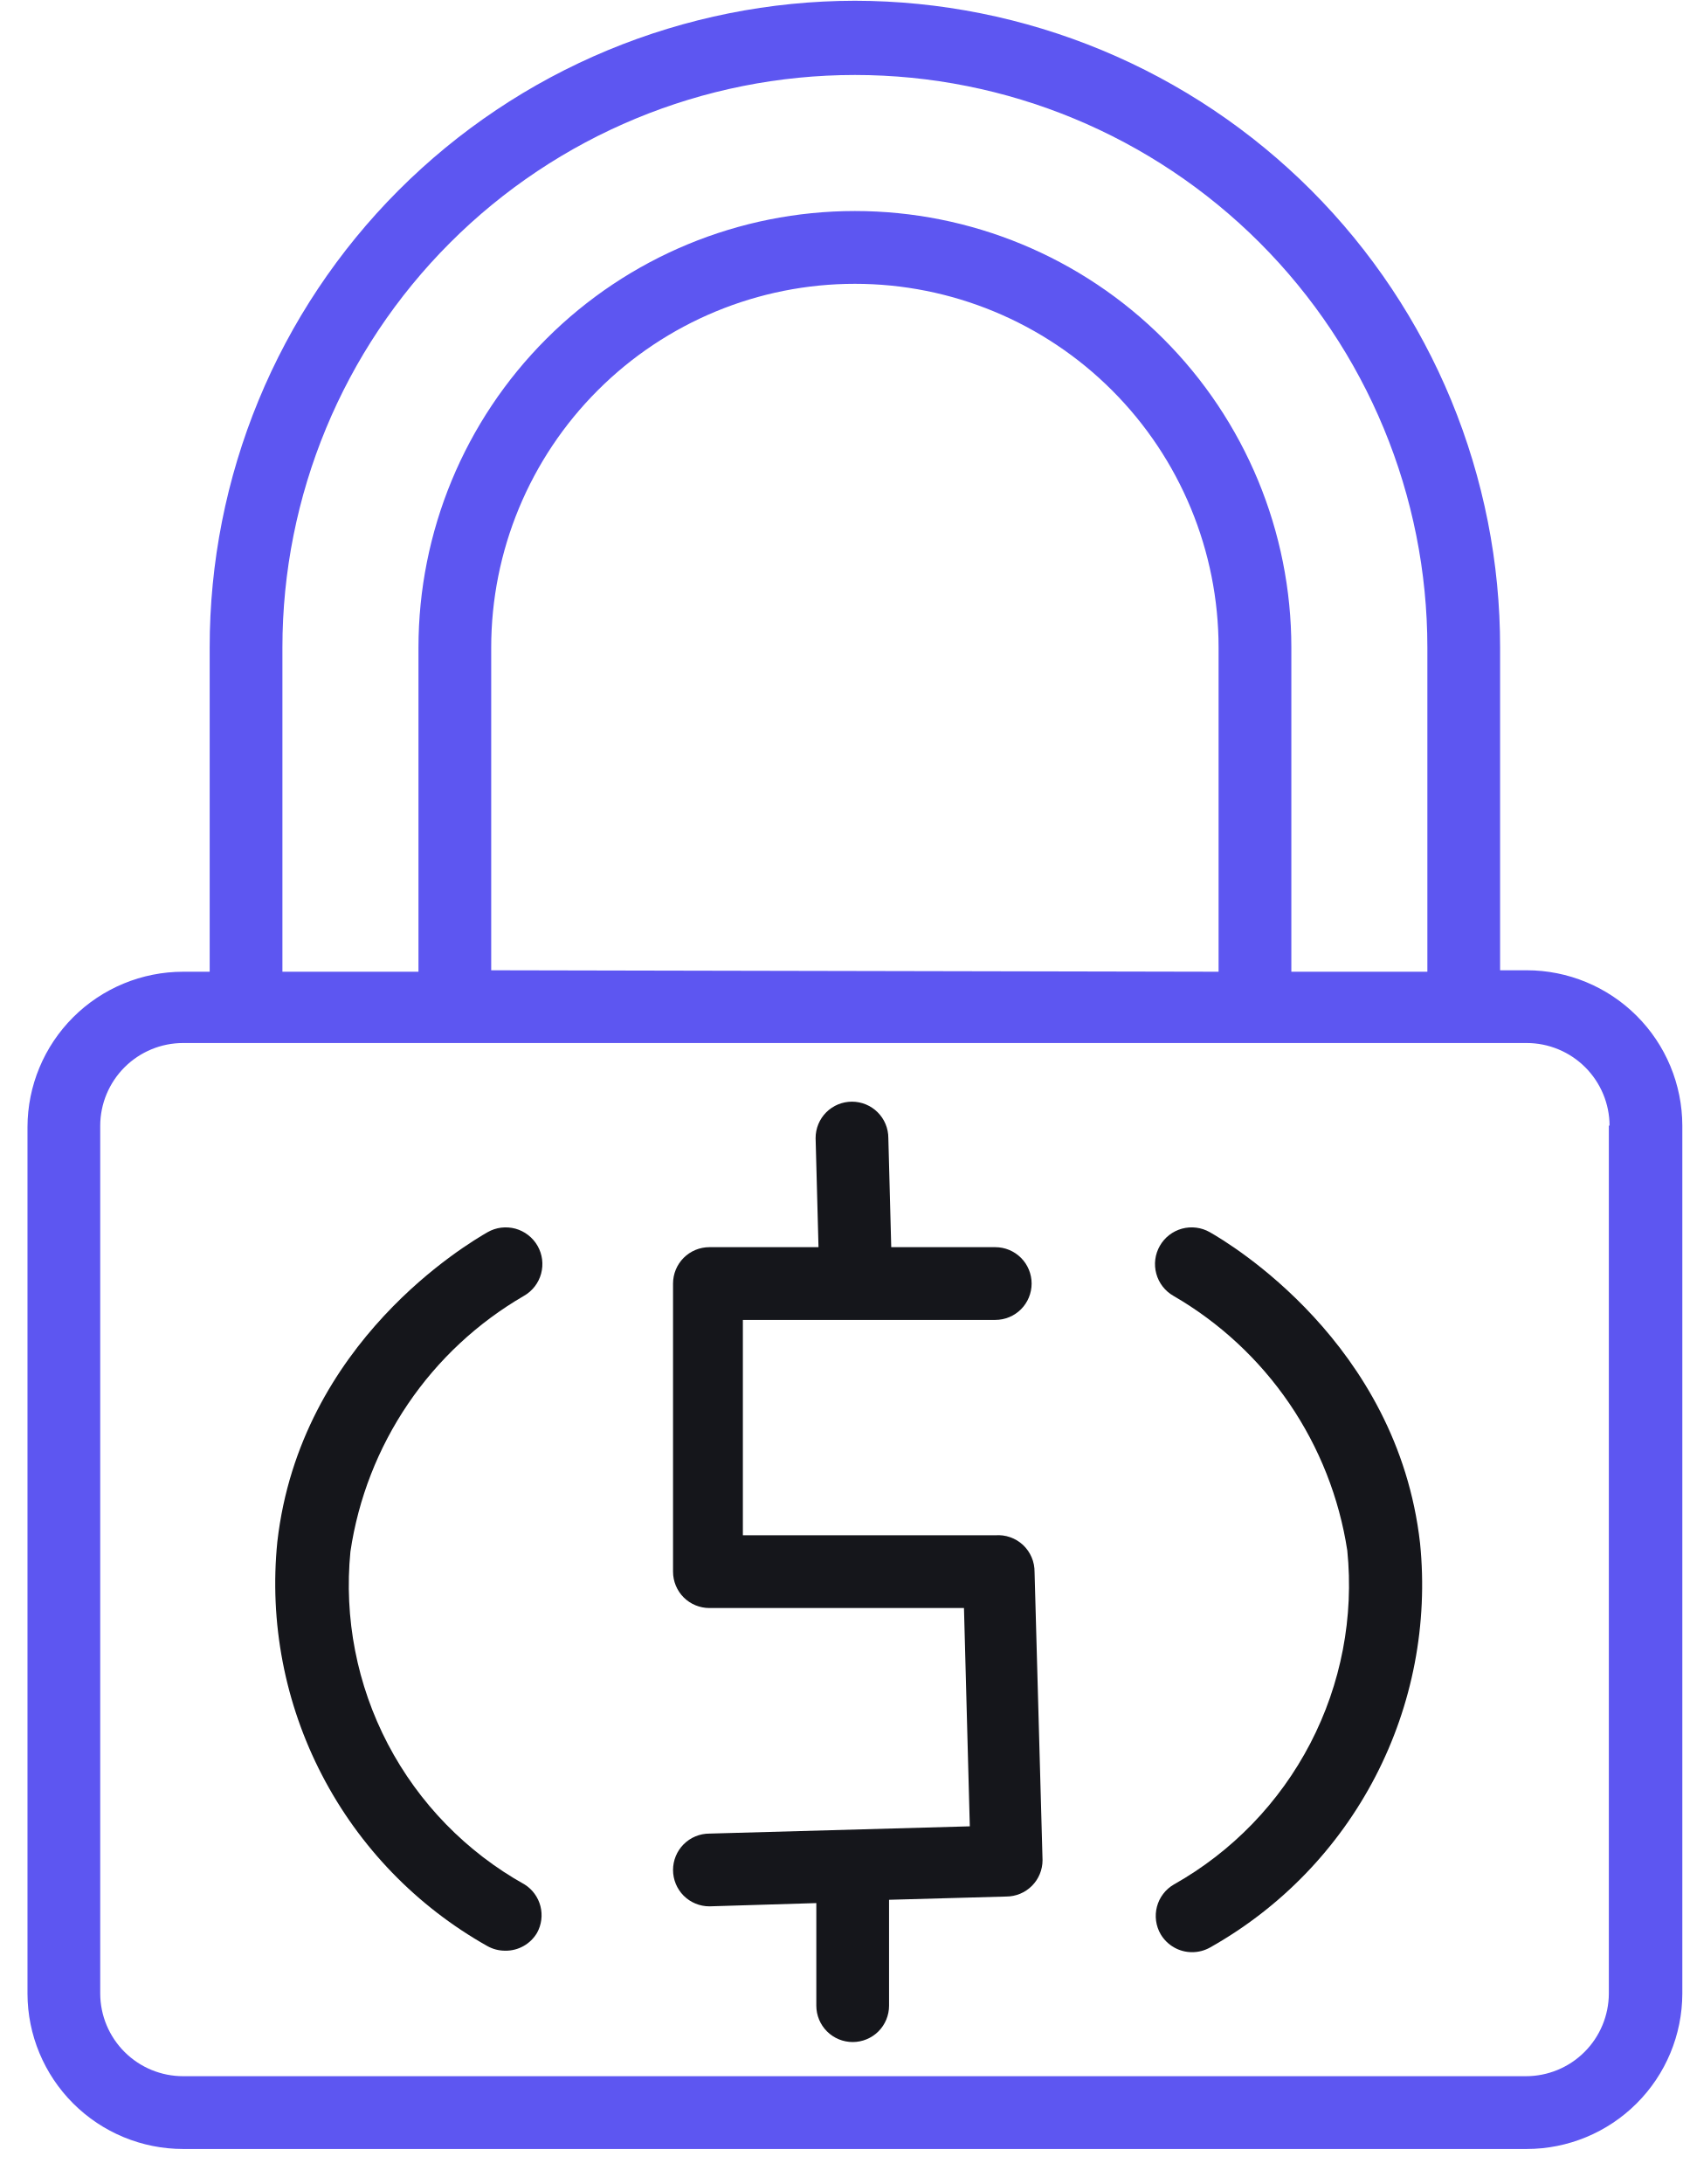
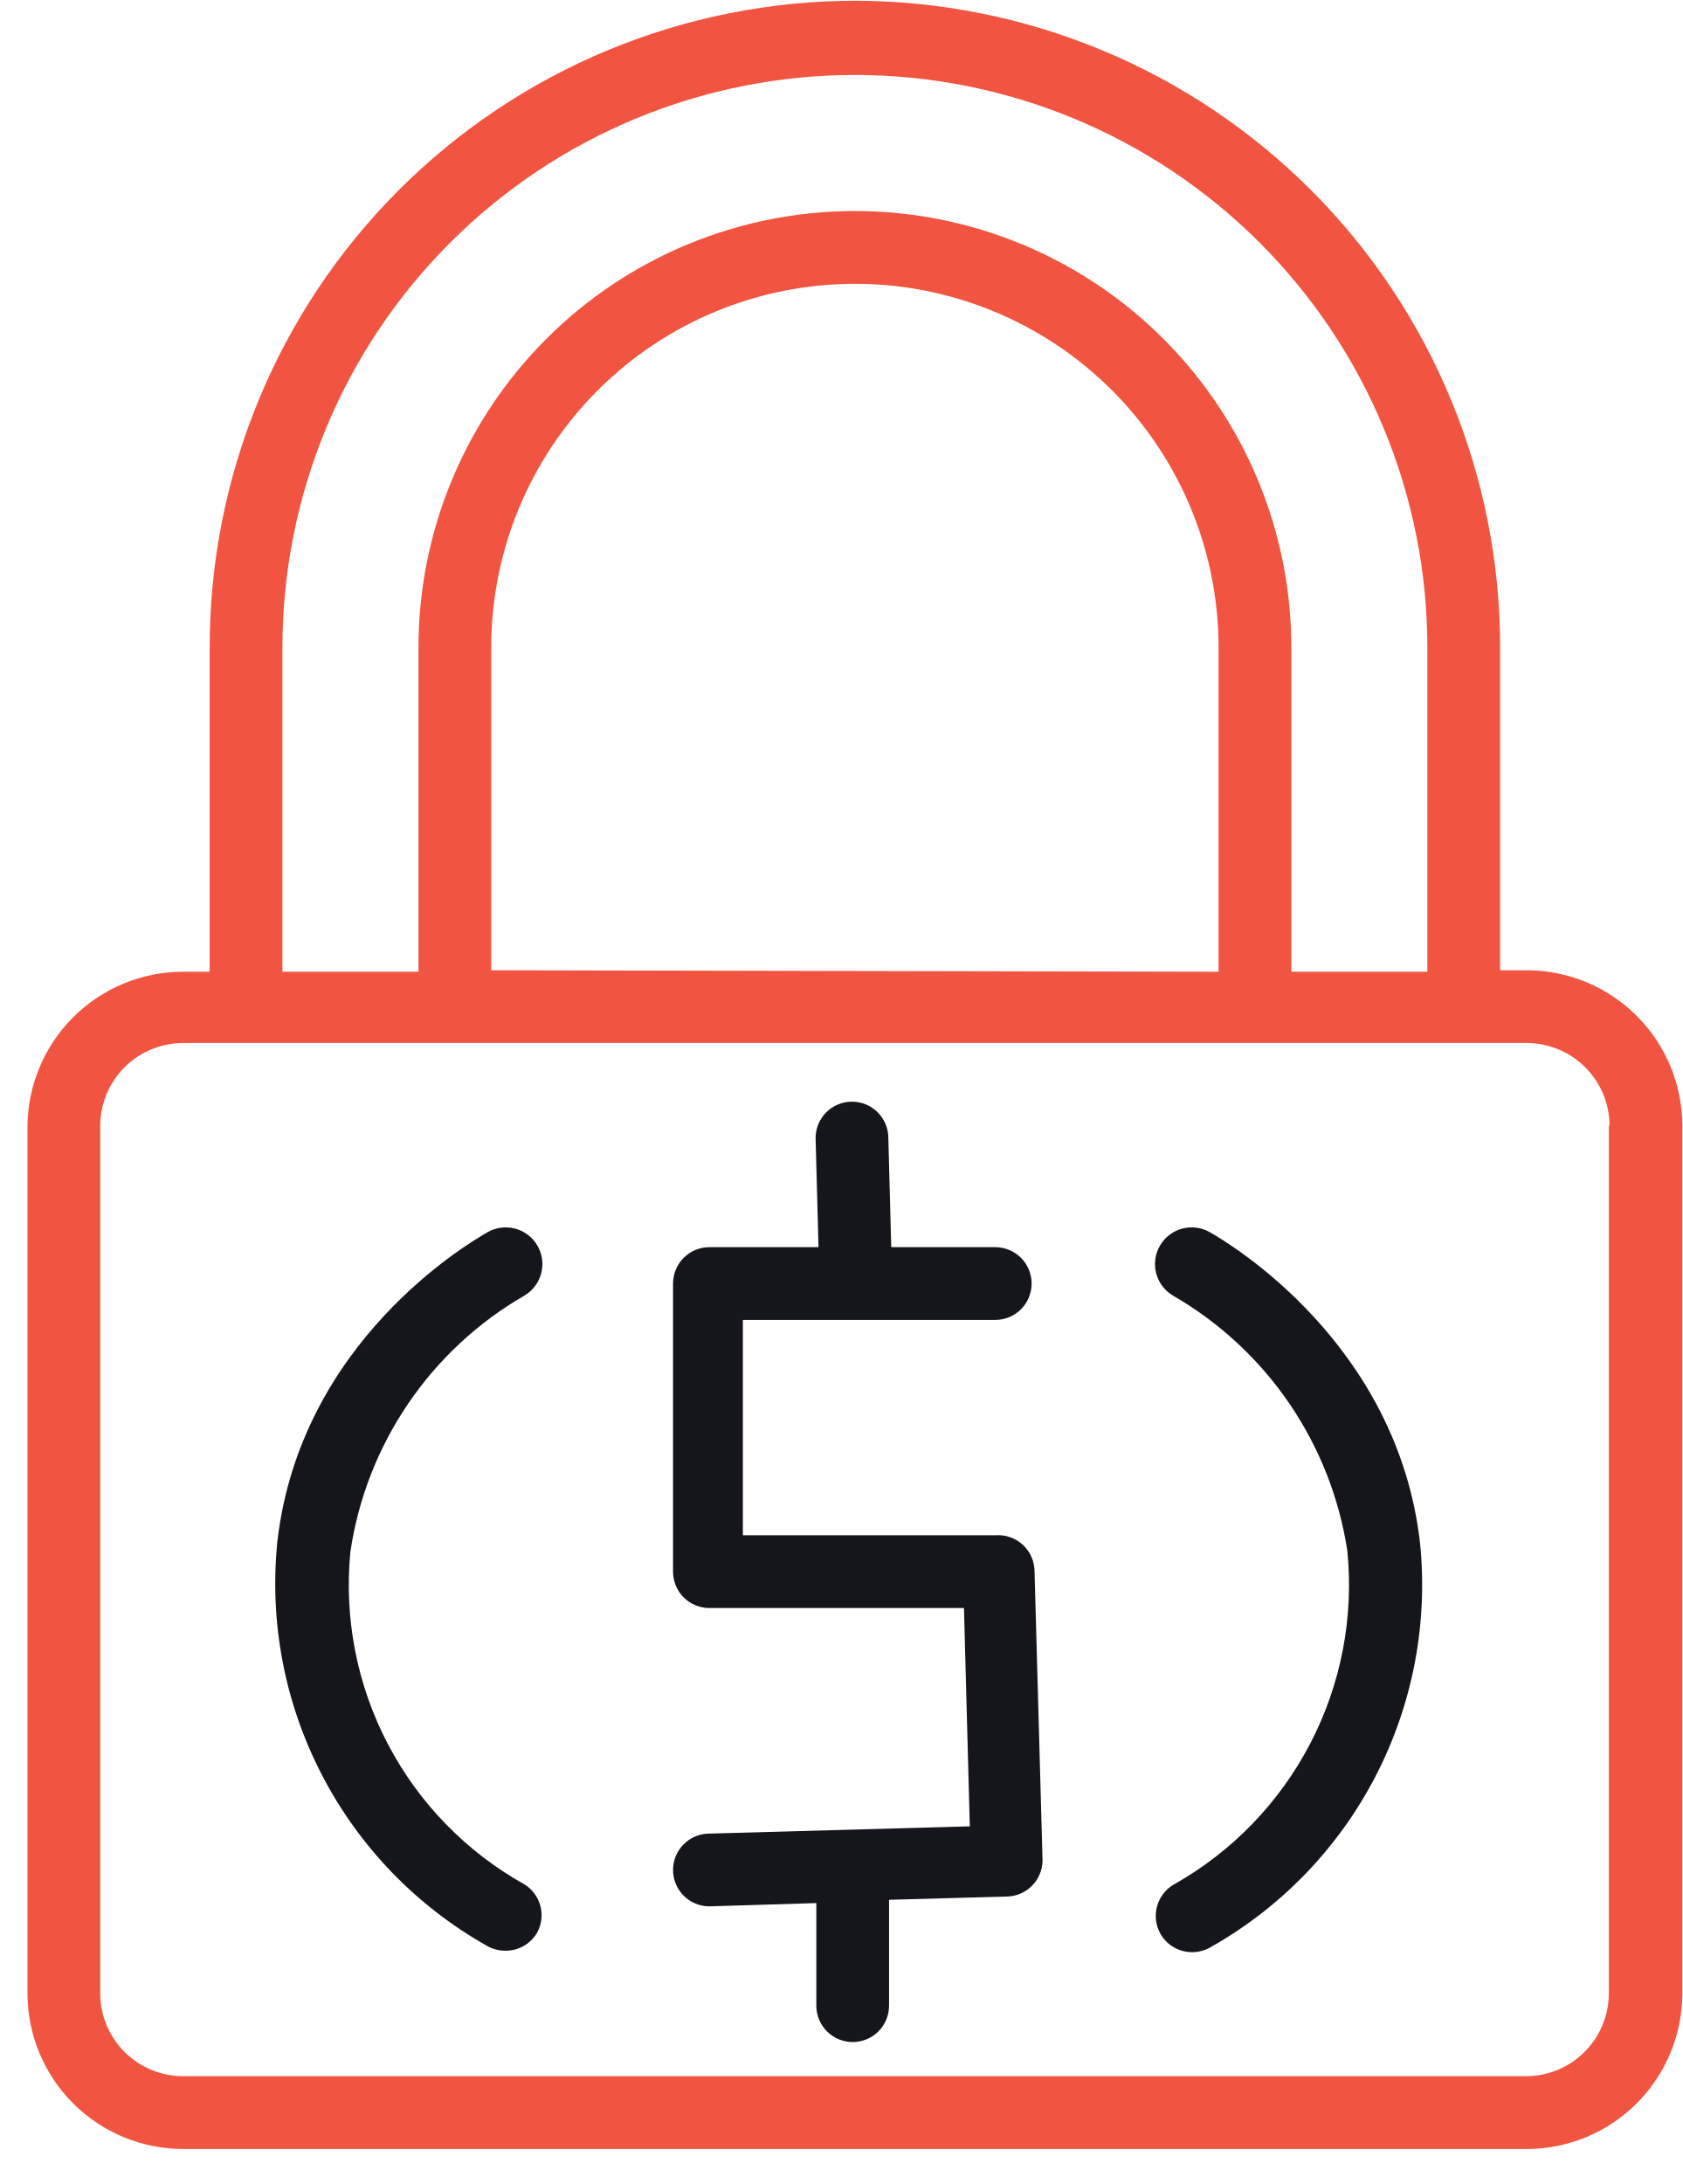
<svg xmlns="http://www.w3.org/2000/svg" width="47" height="61" viewBox="0 0 47 61" fill="none">
-   <path d="M23.884 0.021C21.514 0.024 19.168 0.494 16.979 1.403C14.791 2.312 12.803 3.644 11.129 5.321C9.455 6.999 8.128 8.99 7.224 11.18C6.32 13.371 5.856 15.718 5.858 18.087V27.141H5.116C3.965 27.141 2.86 27.598 2.045 28.411C1.23 29.224 0.77 30.328 0.768 31.48V55.683C0.77 56.834 1.23 57.938 2.045 58.751C2.86 59.565 3.965 60.022 5.116 60.022H42.651C43.802 60.022 44.907 59.565 45.722 58.751C46.538 57.938 46.997 56.834 47 55.683V31.439C46.997 30.287 46.538 29.184 45.722 28.37C44.907 27.557 43.802 27.1 42.651 27.1H41.909V18.087C41.912 15.718 41.447 13.371 40.543 11.18C39.639 8.99 38.312 6.999 36.638 5.321C34.964 3.644 32.976 2.312 30.788 1.403C28.599 0.494 26.253 0.024 23.884 0.021ZM7.89 18.087C7.89 13.846 9.575 9.778 12.575 6.779C15.574 3.779 19.642 2.094 23.884 2.094C28.125 2.094 32.193 3.779 35.193 6.779C38.192 9.778 39.877 13.846 39.877 18.087V27.141H36.077V18.087C36.077 14.854 34.792 11.752 32.505 9.466C30.219 7.179 27.117 5.894 23.884 5.894C20.65 5.894 17.548 7.179 15.262 9.466C12.975 11.752 11.691 14.854 11.691 18.087V27.141H7.89V18.087ZM13.723 27.1V18.087C13.723 15.393 14.793 12.808 16.699 10.903C18.604 8.997 21.189 7.927 23.884 7.927C26.578 7.927 29.163 8.997 31.068 10.903C32.974 12.808 34.044 15.393 34.044 18.087V27.141L13.723 27.1ZM44.947 31.439V55.683C44.944 56.295 44.699 56.882 44.265 57.314C43.831 57.747 43.243 57.989 42.63 57.989H5.116C4.504 57.989 3.916 57.747 3.482 57.314C3.048 56.882 2.802 56.295 2.8 55.683V31.439C2.802 30.826 3.048 30.24 3.482 29.807C3.916 29.375 4.504 29.132 5.116 29.132H42.651C43.263 29.132 43.851 29.375 44.285 29.807C44.719 30.24 44.965 30.826 44.967 31.439H44.947Z" fill="#5D56F1" />
+   <path d="M23.884 0.021C21.514 0.024 19.168 0.494 16.979 1.403C14.791 2.312 12.803 3.644 11.129 5.321C9.455 6.999 8.128 8.99 7.224 11.18C6.32 13.371 5.856 15.718 5.858 18.087V27.141H5.116C3.965 27.141 2.86 27.598 2.045 28.411C1.23 29.224 0.77 30.328 0.768 31.48V55.683C0.77 56.834 1.23 57.938 2.045 58.751C2.86 59.565 3.965 60.022 5.116 60.022H42.651C43.802 60.022 44.907 59.565 45.722 58.751C46.538 57.938 46.997 56.834 47 55.683V31.439C46.997 30.287 46.538 29.184 45.722 28.37C44.907 27.557 43.802 27.1 42.651 27.1H41.909V18.087C41.912 15.718 41.447 13.371 40.543 11.18C39.639 8.99 38.312 6.999 36.638 5.321C34.964 3.644 32.976 2.312 30.788 1.403C28.599 0.494 26.253 0.024 23.884 0.021ZM7.89 18.087C7.89 13.846 9.575 9.778 12.575 6.779C15.574 3.779 19.642 2.094 23.884 2.094C28.125 2.094 32.193 3.779 35.193 6.779C38.192 9.778 39.877 13.846 39.877 18.087V27.141H36.077V18.087C36.077 14.854 34.792 11.752 32.505 9.466C30.219 7.179 27.117 5.894 23.884 5.894C20.65 5.894 17.548 7.179 15.262 9.466C12.975 11.752 11.691 14.854 11.691 18.087V27.141H7.89V18.087ZM13.723 27.1V18.087C13.723 15.393 14.793 12.808 16.699 10.903C18.604 8.997 21.189 7.927 23.884 7.927C26.578 7.927 29.163 8.997 31.068 10.903C32.974 12.808 34.044 15.393 34.044 18.087V27.141L13.723 27.1ZM44.947 31.439V55.683C44.944 56.295 44.699 56.882 44.265 57.314C43.831 57.747 43.243 57.989 42.63 57.989H5.116C4.504 57.989 3.916 57.747 3.482 57.314C3.048 56.882 2.802 56.295 2.8 55.683V31.439C2.802 30.826 3.048 30.24 3.482 29.807C3.916 29.375 4.504 29.132 5.116 29.132H42.651C43.263 29.132 43.851 29.375 44.285 29.807C44.719 30.24 44.965 30.826 44.967 31.439H44.947Z" fill="#f15541" />
  <path d="M27.805 42.881H20.754V36.866H27.805C28.075 36.866 28.333 36.759 28.524 36.569C28.714 36.378 28.821 36.12 28.821 35.85C28.821 35.581 28.714 35.322 28.524 35.132C28.333 34.941 28.075 34.834 27.805 34.834H24.899L24.818 31.786C24.818 31.516 24.711 31.258 24.52 31.067C24.33 30.877 24.071 30.77 23.802 30.77C23.532 30.77 23.274 30.877 23.083 31.067C22.893 31.258 22.786 31.516 22.786 31.786L22.867 34.834H19.819C19.549 34.834 19.291 34.941 19.1 35.132C18.91 35.322 18.803 35.581 18.803 35.85V43.897C18.803 44.167 18.91 44.425 19.1 44.616C19.291 44.806 19.549 44.913 19.819 44.913H26.931L27.094 51.01L19.819 51.213C19.549 51.213 19.291 51.32 19.1 51.511C18.91 51.701 18.803 51.96 18.803 52.229C18.803 52.499 18.91 52.757 19.1 52.948C19.291 53.138 19.549 53.245 19.819 53.245L22.806 53.154V56.019C22.806 56.289 22.913 56.547 23.104 56.738C23.294 56.928 23.553 57.035 23.822 57.035C24.092 57.035 24.35 56.928 24.541 56.738C24.731 56.547 24.838 56.289 24.838 56.019V53.062L28.11 52.971C28.38 52.971 28.638 52.864 28.829 52.673C29.019 52.483 29.126 52.224 29.126 51.955L28.903 43.907C28.904 43.766 28.877 43.626 28.821 43.496C28.766 43.366 28.684 43.249 28.581 43.152C28.477 43.055 28.355 42.981 28.221 42.935C28.088 42.888 27.946 42.87 27.805 42.881Z" fill="#15161B" />
  <path d="M14.637 36.194C14.754 36.128 14.856 36.038 14.939 35.932C15.021 35.826 15.082 35.704 15.117 35.575C15.152 35.445 15.162 35.309 15.145 35.176C15.128 35.043 15.085 34.914 15.018 34.797C14.951 34.68 14.862 34.578 14.756 34.496C14.65 34.413 14.528 34.353 14.399 34.317C14.269 34.282 14.133 34.273 14 34.289C13.867 34.306 13.738 34.349 13.621 34.416C13.093 34.721 8.388 37.464 7.748 43.063C7.521 45.311 7.955 47.576 8.997 49.581C10.038 51.587 11.642 53.244 13.611 54.352C13.766 54.44 13.941 54.485 14.119 54.484C14.297 54.486 14.472 54.441 14.628 54.353C14.783 54.266 14.912 54.139 15.003 53.986C15.129 53.759 15.163 53.493 15.099 53.242C15.034 52.99 14.877 52.773 14.658 52.635C13.029 51.727 11.701 50.364 10.836 48.712C9.972 47.061 9.608 45.193 9.79 43.337C10.009 41.859 10.559 40.449 11.398 39.212C12.237 37.975 13.344 36.944 14.637 36.194Z" fill="#15161B" />
  <path d="M33.8 34.416C33.564 34.281 33.284 34.246 33.022 34.317C32.76 34.389 32.537 34.561 32.403 34.797C32.268 35.033 32.232 35.313 32.304 35.575C32.375 35.837 32.548 36.06 32.783 36.194C34.073 36.941 35.179 37.968 36.02 39.199C36.86 40.43 37.414 41.834 37.64 43.307C37.827 45.165 37.468 47.036 36.607 48.693C35.746 50.35 34.421 51.719 32.794 52.635C32.678 52.702 32.577 52.791 32.496 52.898C32.415 53.004 32.356 53.125 32.322 53.255C32.288 53.384 32.28 53.519 32.298 53.651C32.316 53.784 32.36 53.911 32.428 54.027C32.518 54.178 32.646 54.304 32.799 54.391C32.952 54.479 33.125 54.525 33.302 54.525C33.48 54.526 33.655 54.48 33.81 54.392C35.779 53.285 37.383 51.627 38.424 49.622C39.465 47.617 39.899 45.352 39.673 43.104C39.043 37.515 34.338 34.721 33.8 34.416Z" fill="#15161B" />
</svg>
